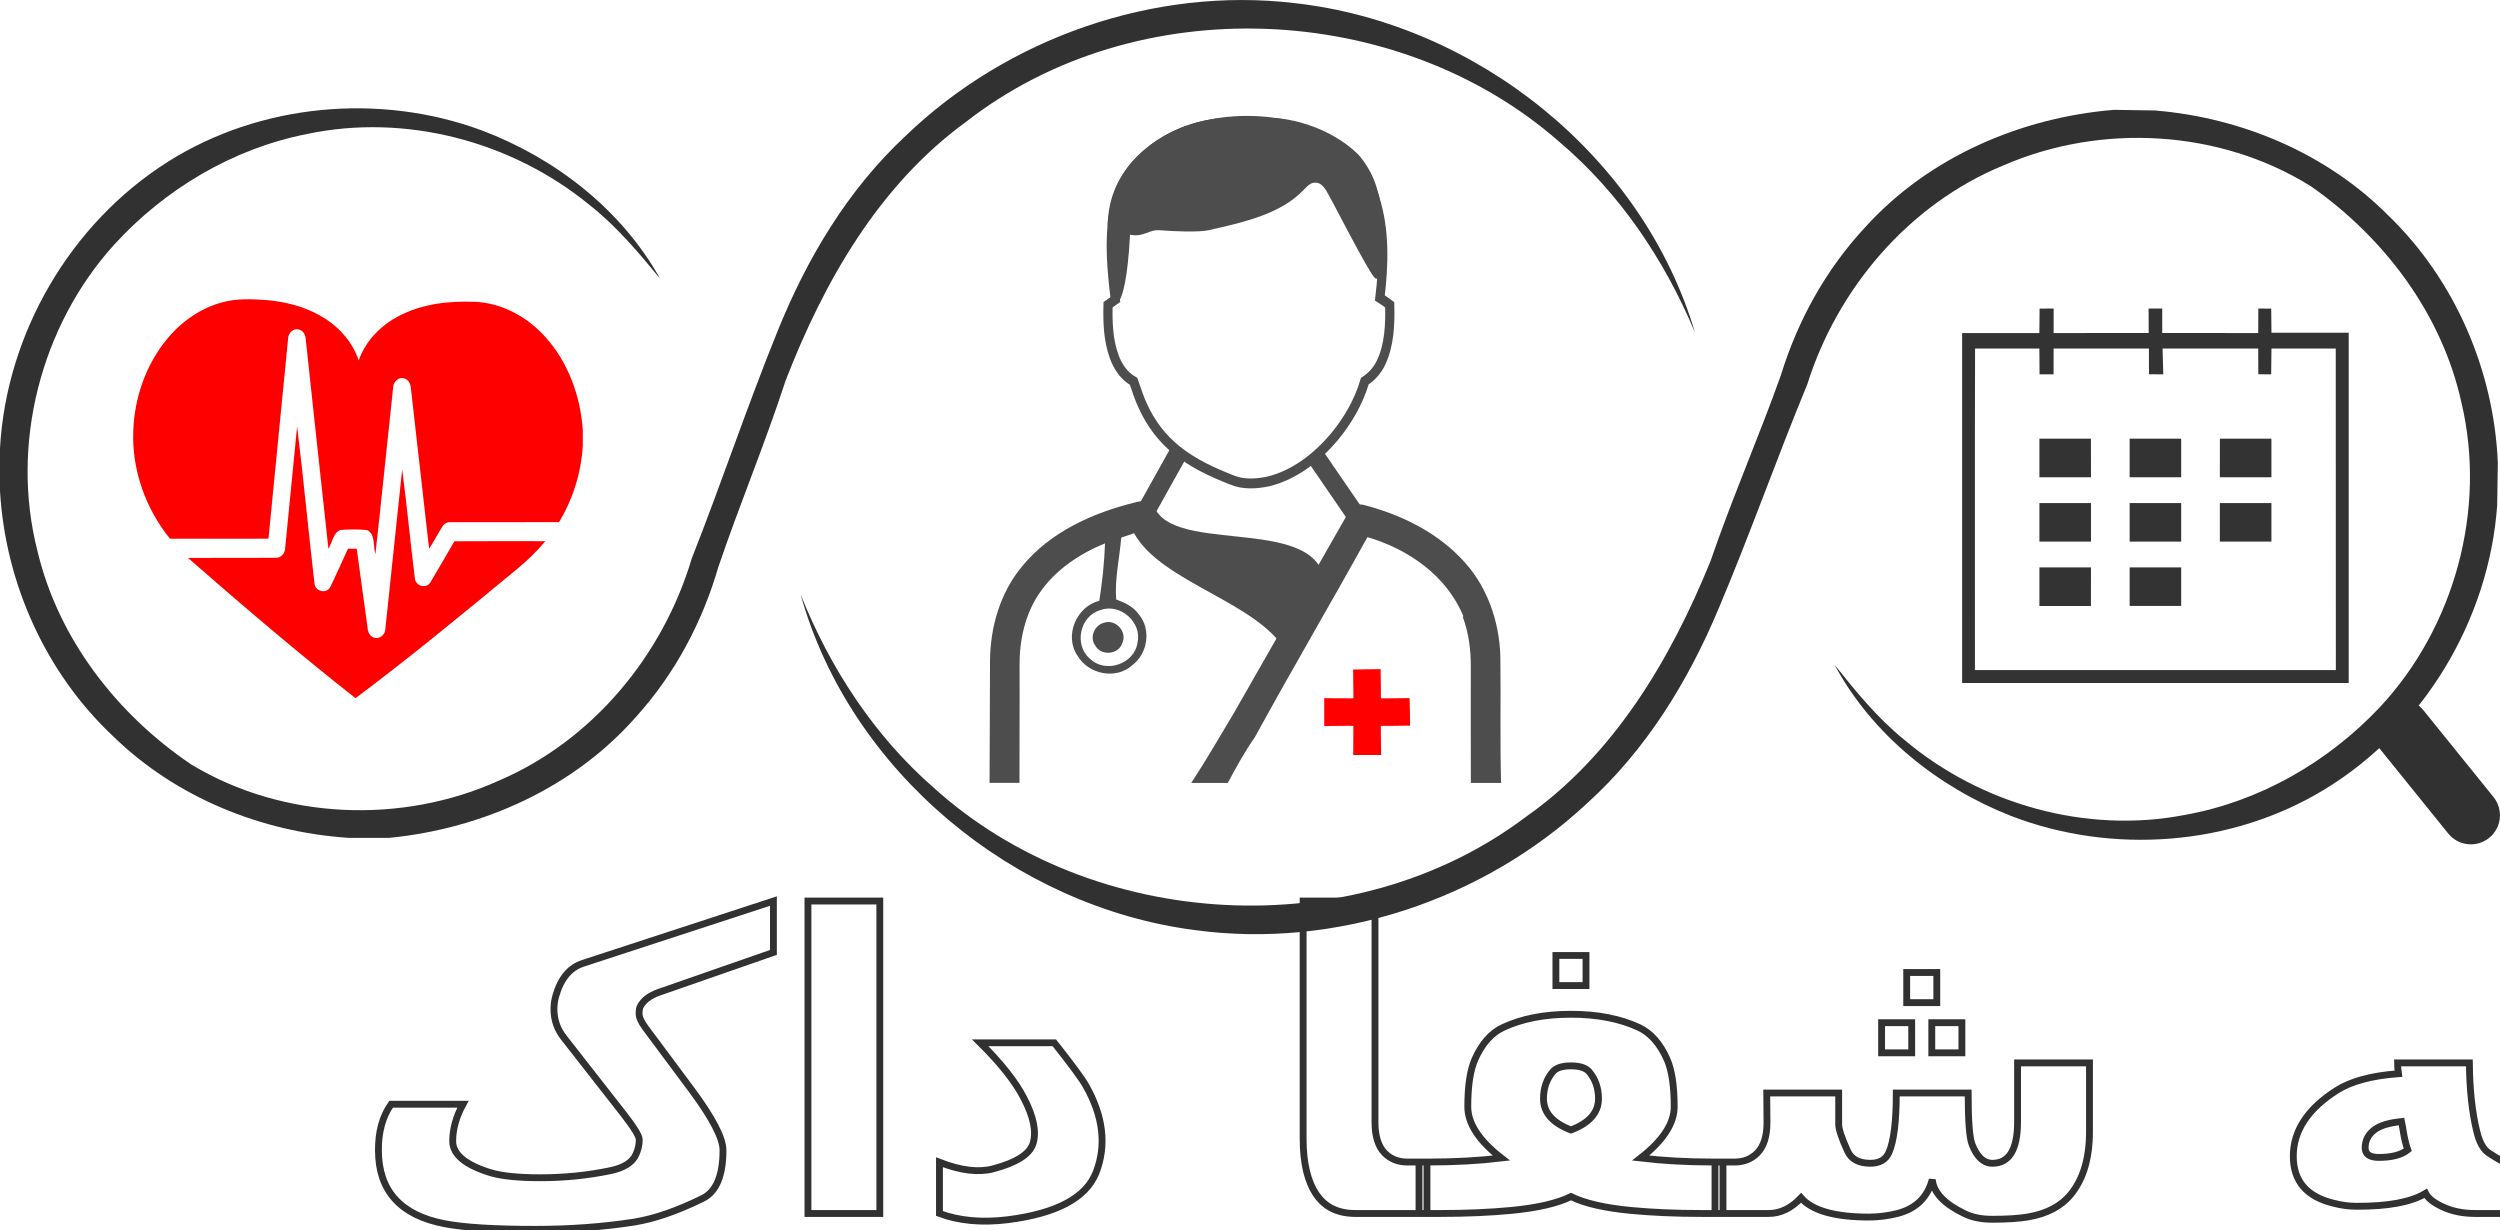
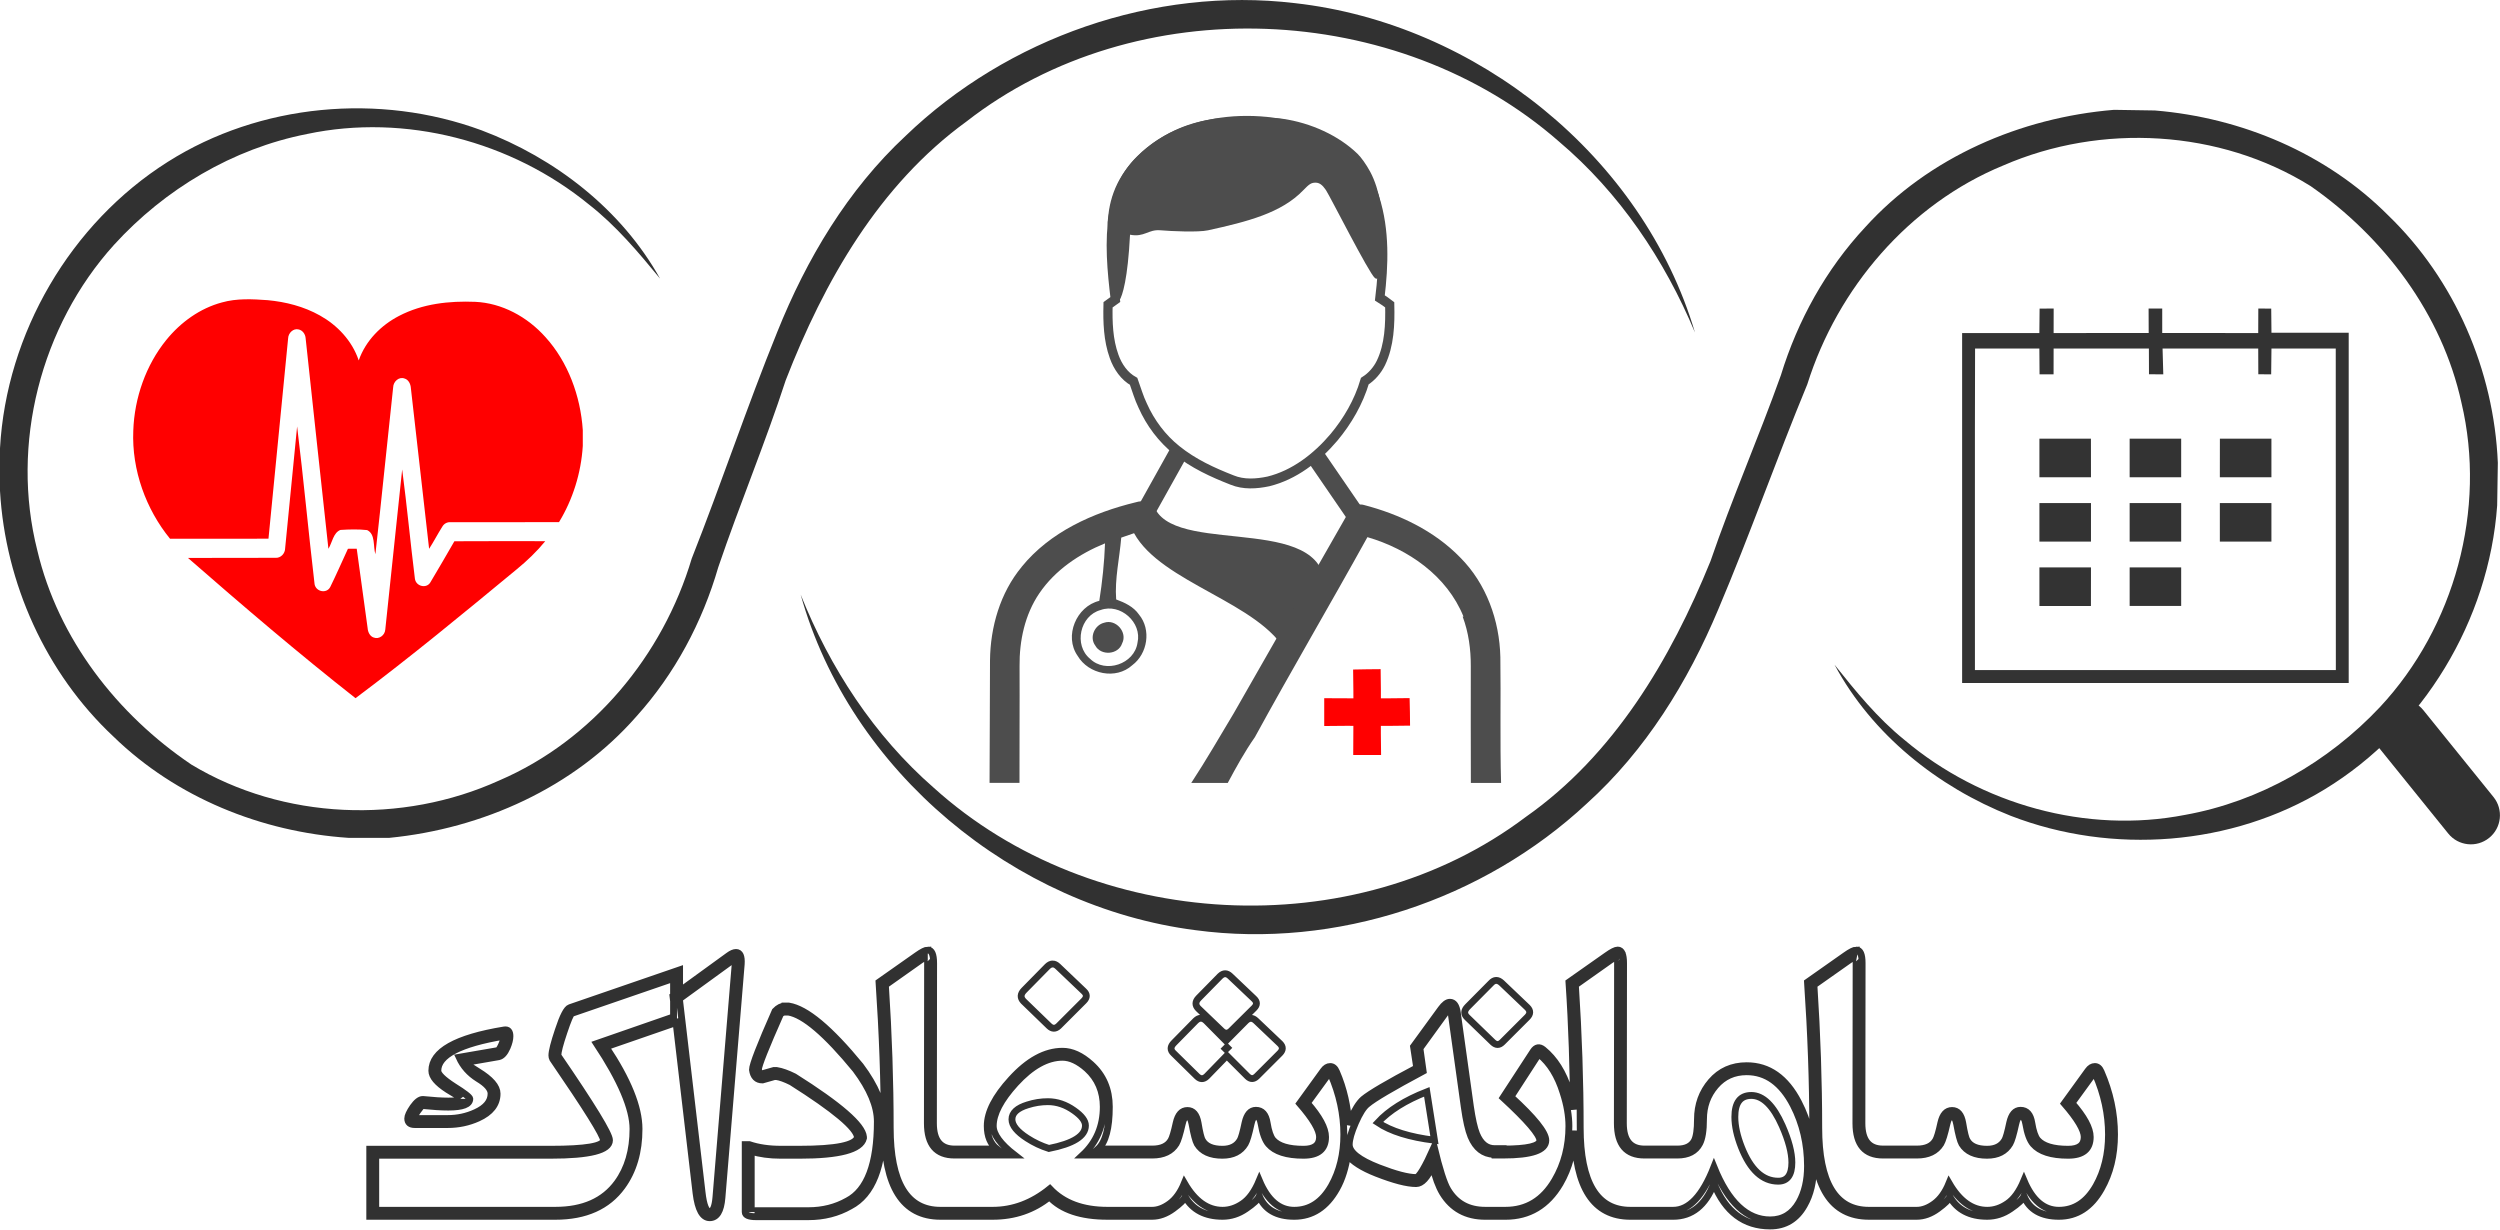
<svg xmlns="http://www.w3.org/2000/svg" id="svg4421" height="69.328mm" viewBox="0 0 499.622 245.65" width="141mm" version="1.1">
-   <g id="g4356">
-     <g id="g19" fill="#4d4d4d" transform="translate(-10.189 -12.394)">
+   <g id="g3431">
+     <g id="g19" fill="#4d4d4d" transform="translate(-10.189,-12.394)">
      <path id="path4271" d="m214.36 125.68c5.671-6.983 14.25-10.83 22.808-12.909 1.491-0.483 3.305-0.095 3.965 1.458 5.082 9.325 35.772 0.319 33.753 17.148 0.028 0.353-12.248 17.525-12.228 17.872-1.104 1.792 5.977-8.008 4.707-6.317-5.265-10.107-25.052-13.989-30.535-23.983-0.856 0.299-1.712 0.591-2.562 0.885-0.336 4.11-1.323 8.22-1.016 12.353 1.733 0.639 3.484 1.452 4.569 3.029 2.486 3.005 1.72 7.832-1.364 10.125-3.242 2.939-8.729 1.81-10.906-1.882-2.766-3.936-0.247-9.898 4.333-10.991 0.597-3.8 1.003-7.641 1.142-11.488-5.145 2.091-9.979 5.341-13.133 9.988-2.893 4.253-3.997 9.475-3.946 14.558 0.042 7.772-0.034 15.549-0.014 23.321h-5.982c0.014-8.166 0.082-16.326 0.089-24.492 0.076-6.679 2.03-13.477 6.331-18.674m15.779 8.62c-4.143 1.105-5.424 7.031-2.112 9.749 3.064 3.005 8.875 1.051 9.478-3.208 0.959-4.062-3.452-7.968-7.366-6.541z" />
      <path id="path4273" d="m279.3 115.46c0.67-1.224 1.84-2.604 3.42-2.163 7.125 1.846 14.097 5.162 19.281 10.496 5.222 5.226 7.873 12.604 8.032 19.922 0.12 8.375-0.09 16.756 0.146 25.137h-6.04c0-7.772-0.049-15.549-0.014-23.321 0.014-3.363-0.438-6.756-1.624-9.91h0.165c-3.28-8.125-11.014-13.494-19.198-15.884-7.404 13.381-15.156 26.565-22.497 39.981-2.036 2.915-3.743 6.01-5.412 9.134h-7.296c2.982-4.546 5.691-9.259 8.489-13.918 7.511-13.16 15.049-26.308 22.547-39.474z" />
      <path id="path4275" d="m230.86 136.84c2.334-0.801 4.714 1.917 3.59 4.115-0.743 2.312-4.263 2.551-5.38 0.437-1.218-1.637-0.127-4.104 1.79-4.552z" />
    </g>
    <path id="path4277" fill="#f00" d="m264.63 139.53c5.691 0.038 11.385 0.07 17.079-0.019 0.062 1.834 0.069 3.668 0.09 5.502-5.716 0.125-11.439-0.025-17.155 0.076 0.01-1.852 0.01-3.71 0-5.561z" />
    <path id="path4303" fill="#f00" d="m270.44 150.88c0.042-5.693 0.082-11.386-0.021-17.079 1.834-0.051 3.667-0.057 5.5-0.076 0.127 5.717-0.028 11.44 0.09 17.156-1.853-0.007-3.711-0.007-5.565 0z" />
    <rect id="rect4372" transform="matrix(.7779 -.62838 .62838 .7779 0 0)" ry="5.81" height="33.931" width="11.62" y="408.92" x="275.94" fill="#313131" />
    <g id="g4374" fill="#f00" transform="matrix(.30712 0 0 .33426 25.869 49.951)">
      <path id="path4376" d="m60.15 31.38c9.73-2.53 19.9-2.02 29.84-1.36 11.72 1.02 23.45 3.74 33.96 9.16 11.13 5.7 20.89 14.94 25.25 26.87 4.56-12.01 14.74-21.13 26.15-26.58 15.37-7.39 32.81-9.08 49.66-8.46 17.27 0.72 33.81 8.83 45.77 21.17 14.52 14.76 22.75 35.02 24.22 55.55v9.45c-1.09 16.21-6.51 32-15.47 45.54-23.53 0.09-47.05 0.01-70.58 0.04-2.16-0.16-4.27 0.86-5.4 2.72-2.97 4.32-5.54 8.91-8.55 13.2-3.95-31.97-7.89-63.95-11.85-95.92-0.14-2.56-1.52-5.24-4.18-5.91-3.49-1.23-7.27 1.73-7.37 5.32-3.93 33.24-7.5 66.53-11.56 99.75-1.57-4.76 0.16-12.03-5.37-14.44-5.75-0.58-11.63-0.43-17.39-0.09-4.66 1.69-5.32 7.53-7.8 11.28-5.09-41.91-9.82-83.86-14.82-125.78-0.15-2.59-2.07-4.96-4.68-5.39-3.31-0.74-6.62 2.08-6.73 5.4-4.3 39.9-8.57 79.81-12.78 119.72-21.36 0.09-42.71 0.02-64.06 0.03-15.59-17.57-24.99-40.96-23.91-64.6 0.73-19.76 8.3-39.25 21.36-54.11 9.54-10.84 22.2-19.1 36.29-22.56z" />
      <path id="path4378" d="m101.32 178.28c2.62-24.25 5.13-48.52 7.79-72.76 4.21 31.4 7.35 62.95 11.37 94.37 0.97 4.56 7.9 5.73 10.19 1.61 4.03-7.51 7.67-15.24 11.51-22.85 1.91-0.01 3.81-0.02 5.72-0.02 2.32 15.83 4.76 31.63 7.09 47.45 0.17 2.43 1.54 4.97 4.02 5.66 3.29 1.18 7.21-1.28 7.47-4.78 3.69-31.9 7.27-63.82 10.99-95.72 3.11 21.71 5.33 43.54 8.28 65.26 0.61 4.62 7.47 6.16 10.02 2.31 5.33-8.15 10.48-16.42 15.68-24.65 19.71-0.13 39.42-0.04 59.13-0.05-5.57 6.25-11.87 11.78-18.55 16.8-34.57 26.23-69.15 52.48-104.92 77.07-37.18-26.83-73.25-55.16-109.01-83.84 18.98-0.14 37.98 0.03 56.96-0.08 3.29 0.22 6.26-2.47 6.26-5.78z" />
    </g>
-     <text id="text4380" font-size="54.792px" font-family="sans-serif" style="word-spacing:0px;letter-spacing:0px" line-height="125%" stroke="#313131" y="242.509" x="70.409" stroke-width="1.306px" xml:space="preserve" fill="none">
-       <tspan id="tspan4382" stroke-width="1.37px" font-family="'A EntezareZohoor 3 **'" font-size="82.187px" stroke="#313131" y="242.509" x="70.409" font-weight="bold" fill="none">سامانه شفا داک</tspan>
-     </text>
+     <g id="text4380" stroke-width="1.306px" stroke="#313131" fill="none">
+       <path id="path3429" d="m185.42 189.86c-0.428 0-1.149 0.362-2.166 1.084l-7.584 5.338c0.696 10.273 1.043 19.958 1.043 29.055 0 11.825 3.745 17.736 11.236 17.736h2.969 3.773 1.484 2.207c4.361 0 8.147-1.298 11.357-3.893 2.435 2.595 6.3 3.893 11.598 3.893h1.443 3.732 2.769 0.963c1.418 0 2.824-0.507 4.215-1.523s2.192-1.807 2.406-2.369c1.498 2.595 3.987 3.893 7.465 3.893 1.659 0 3.224-0.507 4.695-1.523 1.498-1.017 2.381-1.846 2.648-2.488 1.124 2.675 3.451 4.012 6.982 4.012 3.585 0 6.409-1.833 8.469-5.498 1.147-2.017 1.784-4.327 2.186-6.773 0.995 1.301 2.863 2.534 5.799 3.684 3.478 1.364 6.114 2.047 7.906 2.047 1.124 0 2.221-1.189 3.291-3.57 0.535 2.301 1.203 4.119 2.006 5.457 1.899 3.103 4.736 4.654 8.508 4.654h1.404 1.525 1.123c4.709 0 8.348-2.18 10.916-6.541 1.836-3.151 2.73-6.709 2.863-10.596 0.142 11.373 3.837 17.137 11.184 17.137h2.969 3.973 1.285 0.32c3.719 0 6.434-2.18 8.146-6.541 2.301 5.645 6.046 8.469 11.236 8.469 2.996 0 5.271-1.379 6.822-4.135 1.231-2.14 1.846-4.748 1.846-7.824 0-4.655-1.003-8.909-3.01-12.762-2.515-4.869-5.966-7.305-10.354-7.305-2.916 0-5.284 1.056-7.104 3.17s-2.728 4.629-2.728 7.545c0 2.033-0.2 3.451-0.602 4.254-0.589 1.124-1.727 1.685-3.412 1.685h-1.324-1.324-3.772-0.16c-2.809 0-4.215-1.712-4.215-5.137l0.041-32.023c0-1.739-0.388-2.609-1.164-2.609-0.428 0-1.149 0.362-2.166 1.084l-7.586 5.338c0.61 9.003 0.839 17.364 0.914 25.463-0.2-1.219-0.5-2.481-0.914-3.793-1.124-3.585-2.836-6.313-5.137-8.186-0.776-0.615-1.444-0.497-2.006 0.359l-6.019 9.23c4.896 4.521 7.344 7.372 7.344 8.549 0 1.15-2.448 1.725-7.344 1.725h-0.398l0.037-0.08h-1.324c-1.605-0-2.809-0.977-3.611-2.93-0.455-1.124-0.87-2.969-1.244-5.537l-2.609-18.701c-0.187-1.391-0.682-2.086-1.484-2.086-0.535 0-1.123 0.441-1.766 1.324l-5.498 7.543 0.643 4.254c-5.725 3.023-9.285 5.111-10.676 6.262-0.856 0.749-1.739 2.153-2.648 4.213-0.165 0.375-0.113 0.537-0.248 0.883-0.235-3.575-0.966-7.114-2.481-10.594-0.294-0.696-0.709-1.045-1.244-1.045-0.508 0-0.962 0.282-1.363 0.844l-4.736 6.541c2.649 3.05 3.973 5.283 3.973 6.701 0 1.632-1.071 2.449-3.211 2.449-2.996 0-5.029-0.615-6.1-1.846-0.508-0.615-0.897-1.753-1.164-3.412-0.268-1.685-1.015-2.527-2.246-2.527-1.07 0-1.793 0.83-2.168 2.488-0.401 1.926-0.734 3.103-1.002 3.531-0.696 1.177-1.873 1.766-3.531 1.766-1.98 0-3.306-0.576-3.975-1.727-0.268-0.401-0.562-1.578-0.883-3.531-0.294-1.659-1.003-2.488-2.127-2.488-1.124 0-1.871 0.83-2.246 2.488-0.401 1.846-0.749 3.011-1.043 3.492-0.669 1.15-1.913 1.725-3.732 1.725h-1.125-3.49-2.891-3.33c1.498-1.364 2.248-4.174 2.248-8.428 0-3.478-1.218-6.314-3.652-8.508-1.926-1.739-3.826-2.607-5.699-2.607-3.451 0-6.876 1.872-10.273 5.617-3.184 3.478-4.775 6.582-4.775 9.311 0 2.06 0.644 3.599 1.928 4.615h-3.211-1.285-3.812-0.16c-2.809 0-4.213-1.712-4.213-5.137l0.039-32.023c0-1.739-0.388-2.609-1.164-2.609zm185.56 0c-0.428 0-1.151 0.362-2.168 1.084l-7.584 5.338c0.696 10.273 1.043 19.958 1.043 29.055 0 11.825 3.745 17.736 11.236 17.736h2.971 2.809 2.447 1.324c1.418 0 2.824-0.507 4.215-1.523 1.391-1.017 2.192-1.807 2.406-2.369 1.498 2.595 3.987 3.893 7.465 3.893 1.659 0 3.224-0.507 4.695-1.523 1.498-1.017 2.381-1.846 2.648-2.488 1.124 2.675 3.451 4.012 6.982 4.012 3.585 0 6.409-1.833 8.469-5.498 1.766-3.103 2.648-6.714 2.648-10.834 0-4.254-0.897-8.441-2.689-12.561-0.294-0.696-0.709-1.045-1.244-1.045-0.508 0-0.962 0.282-1.363 0.844l-4.736 6.541c2.649 3.05 3.973 5.283 3.973 6.701 0 1.632-1.071 2.449-3.211 2.449-2.996 0-5.029-0.615-6.1-1.846-0.508-0.615-0.897-1.753-1.164-3.412-0.268-1.685-1.015-2.527-2.246-2.527-1.07 0-1.793 0.83-2.168 2.488-0.401 1.926-0.734 3.103-1.002 3.531-0.696 1.177-1.873 1.766-3.531 1.766-1.98 0-3.306-0.576-3.975-1.727-0.268-0.401-0.562-1.578-0.883-3.531-0.294-1.659-1.003-2.488-2.127-2.488-1.124 0-1.871 0.83-2.246 2.488-0.401 1.846-0.749 3.011-1.043 3.492-0.669 1.15-1.913 1.725-3.732 1.725h-1.525-3.051-2.045-0.162c-2.809 0-4.213-1.712-4.213-5.137l0.039-32.023c0-1.739-0.386-2.609-1.162-2.609zm-223.89 0.482c-0.401 0-0.896 0.215-1.484 0.643l-9.791 7.106v-4.258l-21.912 7.545c-0.642 0.214-1.419 1.712-2.328 4.494-0.856 2.542-1.283 4.227-1.283 5.057 0 0.241 0.053 0.47 0.16 0.684 6.769 9.872 10.152 15.289 10.152 16.252 0 1.204-3.531 1.807-10.594 1.807h-3.131-0.359-24.801-0.281-7.545v13.402h7.305 0.521 24.801 0.602 3.852c6.02 0 10.474-1.992 13.363-5.979 2.247-3.077 3.371-6.904 3.371-11.479 0-4.334-2.207-9.804-6.621-16.412l14.025-4.854 3.994 34.107c0.401 3.264 1.311 4.896 2.728 4.896s2.233-1.336 2.447-4.012l3.853-46.672c0.107-1.552-0.242-2.328-1.045-2.328zm38.324 0.723c-0.027 0-0.039 0.468-0.039 1.404l-0.041 32.023c0 4.227 1.806 6.342 5.418 6.342h0.16 4.375 0.723 6.742c-2.836-2.194-4.254-4.135-4.254-5.82 0-2.408 1.484-5.244 4.453-8.508 3.184-3.478 6.314-5.217 9.391-5.217 1.552 0 3.184 0.762 4.896 2.287 2.167 1.98 3.25 4.522 3.25 7.625 0 3.879-1.363 7.091-4.092 9.633h6.379 4.014 2.367 1.125c2.247 0 3.839-0.764 4.775-2.289 0.348-0.589 0.748-1.886 1.203-3.893 0.214-1.017 0.561-1.523 1.043-1.523 0.428 0 0.737 0.507 0.924 1.523 0.375 2.06 0.722 3.372 1.043 3.934 0.936 1.525 2.61 2.287 5.018 2.287 2.14 0 3.665-0.776 4.574-2.328 0.321-0.535 0.709-1.845 1.164-3.932 0.214-1.017 0.535-1.525 0.963-1.525 0.535 0 0.882 0.494 1.043 1.484 0.321 1.926 0.816 3.279 1.484 4.055 1.284 1.498 3.611 2.246 6.982 2.246 2.943 0 4.416-1.218 4.416-3.652-0-1.739-1.218-3.999-3.652-6.781l4.174-5.738c0.187-0.241 0.32-0.361 0.4-0.361l0.121 0.32c1.739 3.959 2.607 7.987 2.607 12.08 0 3.906-0.83 7.331-2.488 10.273-1.846 3.237-4.32 4.856-7.424 4.856-2.996 0-5.324-1.98-6.982-5.939-0.91 2.194-2.019 3.732-3.33 4.615-1.284 0.883-2.623 1.324-4.014 1.324-2.996 0-5.538-1.806-7.625-5.418-0.749 1.846-1.726 3.211-2.93 4.094-1.204 0.883-2.381 1.324-3.531 1.324h-0.963-1.967-4.535-1.443c-4.976 0-8.816-1.432-11.518-4.295-3.531 2.863-7.344 4.295-11.438 4.295h-2.207-0.924-4.334-2.969c-6.688 0-10.033-5.511-10.033-16.533 0-9.096-0.321-18.595-0.963-28.494l6.982-4.936c0.803-0.562 1.297-0.842 1.484-0.842zm137.89 0c-0.027 0-0.039 0.468-0.039 1.404l-0.041 32.023c0 4.227 1.806 6.342 5.418 6.342h0.16 4.334 0.762 1.324c2.167 0 3.652-0.776 4.455-2.328 0.508-0.963 0.764-2.569 0.764-4.816 0-2.595 0.801-4.828 2.406-6.701s3.679-2.809 6.221-2.809c3.906 0 7.01 2.219 9.311 6.66 1.899 3.692 2.85 7.76 2.85 12.201 0 2.863-0.562 5.284-1.686 7.264-1.338 2.328-3.264 3.49-5.779 3.49-4.655 0-8.4-3.518-11.236-10.555-2.247 5.752-4.963 8.629-8.146 8.629h-0.32-1.004-4.254-2.969c-6.688 0-10.033-5.511-10.033-16.533 0-9.096-0.321-18.595-0.963-28.494l6.982-4.936c0.803-0.562 1.297-0.842 1.484-0.842zm47.676 0c-0.027 0-0.041 0.468-0.041 1.404l-0.039 32.023c0 4.227 1.804 6.342 5.416 6.342h0.162 3.129 1.967 1.525c2.247 0 3.839-0.764 4.775-2.289 0.348-0.589 0.748-1.886 1.203-3.893 0.214-1.017 0.561-1.523 1.043-1.523 0.428 0 0.737 0.507 0.924 1.523 0.375 2.06 0.722 3.372 1.043 3.934 0.936 1.525 2.61 2.287 5.018 2.287 2.14 0 3.665-0.776 4.574-2.328 0.321-0.535 0.709-1.845 1.164-3.932 0.214-1.017 0.535-1.525 0.963-1.525 0.535 0 0.882 0.494 1.043 1.484 0.321 1.926 0.816 3.279 1.484 4.055 1.284 1.498 3.611 2.246 6.982 2.246 2.943 0 4.416-1.218 4.416-3.652 0-1.739-1.218-3.999-3.652-6.781l4.174-5.738c0.187-0.241 0.32-0.361 0.4-0.361l0.121 0.32c1.739 3.959 2.607 7.987 2.607 12.08 0 3.906-0.83 7.331-2.488 10.273-1.846 3.237-4.32 4.856-7.424 4.856-2.996 0-5.324-1.98-6.982-5.939-0.91 2.194-2.019 3.732-3.33 4.615-1.284 0.883-2.623 1.324-4.014 1.324-2.996 0-5.538-1.806-7.625-5.418-0.749 1.846-1.726 3.211-2.93 4.094-1.204 0.883-2.381 1.324-3.531 1.324h-1.324-2.127-3.129-2.971c-6.688 0-10.033-5.511-10.033-16.533 0-9.096-0.321-18.595-0.963-28.494l7-4.93c0.803-0.562 1.299-0.842 1.486-0.842zm-223.89 0.48c-0.053 0-0.107 0.349-0.16 1.045l-3.852 46.67c-0.161 1.926-0.575 2.891-1.244 2.891-0.722 0-1.231-1.285-1.525-3.853l-4.494-38.336v-0.379l10.514-7.635c0.375-0.268 0.628-0.402 0.762-0.402zm63.287 1.103c-0.348 0-0.697 0.168-1.045 0.502l-4.695 4.775c-0.722 0.749-0.749 1.472-0.08 2.168l5.098 4.936c0.642 0.615 1.284 0.615 1.926 0l5.016-5.016c0.669-0.669 0.669-1.312 0-1.928l-5.176-4.936c-0.348-0.334-0.695-0.502-1.043-0.502zm34.471 1.947c-0.334 0-0.668 0.159-1.002 0.48l-4.295 4.375c-0.696 0.722-0.722 1.417-0.08 2.086l4.695 4.496c0.615 0.589 1.23 0.589 1.846 0l4.615-4.576c0.642-0.642 0.628-1.269-0.041-1.885l-4.734-4.496c-0.334-0.321-0.669-0.48-1.004-0.48zm-110.24 0.922v3.447l-0.119 0.086 0.119 1.018v3.154l-15.369 5.338c4.842 7.304 7.264 12.99 7.264 17.057 0 4.307-1.044 7.891-3.131 10.754-2.675 3.665-6.809 5.498-12.4 5.498h-3.852-0.602-24.801-0.521-6.102v-10.996h6.342 0.281 24.801 0.359 3.131c7.866 0 11.799-1.003 11.799-3.01 0-1.231-3.439-6.862-10.314-16.895v-0.041c0-0.722 0.402-2.273 1.205-4.654 0.803-2.408 1.338-3.664 1.605-3.772l20.305-6.984zm164.4 0.412c-0.354 0.007-0.699 0.192-1.033 0.553l-4.654 4.695c-0.776 0.776-0.802 1.497-0.08 2.166l5.096 4.936c0.642 0.615 1.271 0.615 1.887 0l4.977-4.975c0.669-0.669 0.681-1.325 0.039-1.967l-5.137-4.896c-0.375-0.348-0.739-0.518-1.094-0.512zm-142.13 5.127c-0.669 0-1.325 0.335-1.967 1.004-3.023 6.849-4.535 10.754-4.535 11.717 0.187 1.364 0.855 2.047 2.006 2.047l2.408-0.682h0.361c0.776 0.107 1.779 0.469 3.01 1.084 8.668 5.484 13.069 9.175 13.203 11.074-0.401 1.579-4.267 2.369-11.598 2.369h-3.732c-2.381 0-4.482-0.308-6.301-0.924h-0.803v13.484c0 0.615 0.723 0.922 2.168 0.922h10.475c3.077 0 5.858-0.709 8.346-2.127 4.414-2.301 6.623-7.932 6.623-16.895 0-3.344-1.526-7.049-4.576-11.115-6.073-7.411-10.848-11.397-14.326-11.959h-0.762zm132.87 0.441c0.107 0 0.201 0.347 0.281 1.043l2.607 18.701c0.375 2.675 0.816 4.629 1.324 5.859 0.983 2.355 2.52 3.513 4.555 3.59l0.06 0.143h1.807c5.699 0 8.547-0.977 8.547-2.93 0-1.552-2.327-4.455-6.982-8.709l5.459-8.428c0.08-0.107 0.16-0.119 0.24-0.039 2.114 1.712 3.691 4.254 4.734 7.625 0.776 2.381 1.164 4.614 1.164 6.701 0 4.04-0.936 7.65-2.809 10.834-2.328 3.986-5.619 5.981-9.873 5.981h-1.564-0.682-1.807c-3.344 0-5.831-1.365-7.463-4.094-0.749-1.231-1.66-4.067-2.731-8.508-1.819 4.04-3.023 6.061-3.611 6.061-1.632 0-4.133-0.656-7.504-1.967-3.906-1.525-5.859-3.063-5.859-4.615 0-1.017 0.415-2.474 1.244-4.373 0.829-1.899 1.618-3.144 2.367-3.732 1.284-1.097 5.003-3.291 11.156-6.582l-0.641-4.574 5.176-7.144c0.428-0.562 0.696-0.842 0.803-0.842zm-132.87 0.762h0.682c3.103 0.508 7.584 4.335 13.443 11.479 2.889 3.853 4.334 7.316 4.334 10.393 0 8.481-1.992 13.765-5.979 15.852-2.328 1.311-4.923 1.967-7.785 1.967h-10.475c-0.642 0-0.963 0.094-0.963 0.281v-12.148c1.705 0.505 3.645 0.791 5.898 0.791h3.732c7.973 0 12.241-1.136 12.803-3.41v-0.242c-0.187-2.328-4.803-6.341-13.846-12.039-1.338-0.669-2.502-1.084-3.492-1.244h-0.602l-2.408 0.684c-0.348 0-0.56-0.308-0.641-0.924 0-0.749 1.457-4.415 4.373-10.996 0.268-0.294 0.576-0.441 0.924-0.441zm83.12 1.23c-0.348 0-0.695 0.168-1.043 0.502l-4.334 4.414c-0.749 0.749-0.776 1.444-0.08 2.086l4.695 4.615c0.642 0.615 1.284 0.615 1.926 0l4.014-4.133 4.133 4.133c0.615 0.589 1.23 0.589 1.846 0l4.654-4.654c0.615-0.642 0.615-1.271 0-1.887l-4.814-4.574c-0.669-0.642-1.337-0.642-2.006 0l-3.975 4.012-3.973-4.012c-0.348-0.334-0.695-0.502-1.043-0.502zm-139.25 2.348c-9.631 1.579-14.447 4.294-14.447 8.146 0 1.15 1.056 2.407 3.17 3.772 2.14 1.338 3.211 1.953 3.211 1.846 0 0.294-1.03 0.443-3.09 0.443-1.311 0-3.011-0.108-5.098-0.322-0.589 0-1.242 0.509-1.965 1.525-0.696 1.017-1.045 1.779-1.045 2.287 0 0.803 0.47 1.203 1.406 1.203h6.58c2.14 0 4.161-0.427 6.061-1.283 2.542-1.15 3.812-2.783 3.812-4.896 0-1.391-1.271-2.862-3.812-4.414-2.515-1.579-3.371-2.179-2.568-1.805l6.701-1.164c0.642-0.134 1.204-0.749 1.685-1.846 0.375-0.883 0.562-1.633 0.562-2.248 0-0.963-0.388-1.378-1.164-1.244zm-0.041 1.246c-0 0.455-0.16 1.042-0.48 1.764-0.321 0.722-0.589 1.096-0.803 1.123l-7.666 1.324c0.803 1.766 2.061 3.184 3.773 4.254 1.739 1.043 2.607 2.047 2.607 3.01 0 1.579-1.03 2.837-3.09 3.773-1.739 0.803-3.598 1.203-5.578 1.203h-6.781c0-0.241 0.253-0.735 0.762-1.484 0.535-0.749 0.856-1.123 0.963-1.123 2.087 0.214 3.813 0.32 5.178 0.32 2.863 0 4.293-0.55 4.293-1.647 0-0.321-1.069-1.149-3.209-2.486-2.114-1.364-3.172-2.409-3.172-3.131 0-3.13 4.42-5.427 13.203-6.9zm144.47 2.205 0.121 0.121-0.283 0.279-0.119-0.117 0.281-0.283zm39.969 8.908c-4.307 1.685-7.571 3.733-9.791 6.141 2.595 1.739 6.367 2.916 11.316 3.531l-1.525-9.672zm64.852 0.723c-2.194 0-3.291 1.432-3.291 4.295 0 1.792 0.441 3.811 1.324 6.059 1.792 4.521 4.24 6.783 7.344 6.783 1.819 0 2.728-1.244 2.728-3.732 0-1.98-0.642-4.428-1.926-7.344-1.792-4.04-3.852-6.061-6.18-6.061zm-140.58 1.244c-1.364 0-2.715 0.215-4.053 0.643-2.087 0.642-3.129 1.605-3.129 2.889 0 1.204 1.016 2.462 3.049 3.773 1.364 0.883 2.809 1.565 4.334 2.047 4.869-0.963 7.305-2.489 7.305-4.576 0-0.936-0.762-1.94-2.287-3.01-1.659-1.177-3.4-1.766-5.219-1.766z" stroke="#313131" stroke-width="1.37px" fill="none" />
+     </g>
    <g id="g4384" fill="#313131" transform="matrix(1.25,0,0,1.25,6e-5,-7.5615)">
      <path id="path4386" fill="#313131" d="m144.78 27.78c16.3-15.69 39.74-23.91 62.26-21.23 29.02 3.26 55.61 24.49 63.95 52.66-4.87-11.64-12.08-22.37-21.75-30.54-25.78-22.59-67.56-24.37-94.73-3.19-13.96 10.13-22.76 25.56-28.89 41.36-3.28 10.07-7.37 19.85-10.78 29.88-2.55 8.81-6.96 17.08-13.12 23.9-9.97 11.36-24.56 17.91-39.47 19.38h-6.55c-13.89-0.93-27.53-6.43-37.56-16.19-10.82-10.13-17.29-24.52-18.14-39.28v-6.82c1.02-18.37 11.27-35.96 26.83-45.79 14.74-9.33 33.84-11.06 50.16-5.04 11.76 4.43 22.37 12.65 28.54 23.71-3.47-4.22-7.02-8.45-11.36-11.84-12.39-10.13-29.36-14.61-45.08-11.28-11.87 2.33-22.74 8.81-30.86 17.72-11.73 12.97-16.58 31.89-12.26 48.87 3.32 14.1 12.75 26.22 24.65 34.24 14.68 8.83 33.66 9.58 49.21 2.52 14.94-6.42 26.16-20 30.76-35.47 4.74-12 8.82-24.25 13.67-36.21 4.68-11.67 11.26-22.74 20.52-31.36z" />
    </g>
    <g id="g4388" fill="#313131" transform="matrix(-1.2498 -.019634 .019634 -1.2498 497.53 198.14)">
      <path id="path4390" fill="#313131" d="m144.78 27.78c16.3-15.69 39.74-23.91 62.26-21.23 29.02 3.26 55.61 24.49 63.95 52.66-4.87-11.64-12.08-22.37-21.75-30.54-25.78-22.59-67.56-24.37-94.73-3.19-13.96 10.13-22.76 25.56-28.89 41.36-3.28 10.07-7.37 19.85-10.78 29.88-2.55 8.81-6.96 17.08-13.12 23.9-9.97 11.36-24.56 17.91-39.47 19.38h-6.55c-13.89-0.93-27.53-6.43-37.56-16.19-10.82-10.13-17.29-24.52-18.14-39.28v-6.82c1.02-18.37 11.27-35.96 26.83-45.79 14.74-9.33 33.84-11.06 50.16-5.04 11.76 4.43 22.37 12.65 28.54 23.71-3.47-4.22-7.02-8.45-11.36-11.84-12.39-10.13-29.36-14.61-45.08-11.28-11.87 2.33-22.74 8.81-30.86 17.72-11.73 12.97-16.58 31.89-12.26 48.87 3.32 14.1 12.75 26.22 24.65 34.24 14.68 8.83 33.66 9.58 49.21 2.52 14.94-6.42 26.16-20 30.76-35.47 4.74-12 8.82-24.25 13.67-36.21 4.68-11.67 11.26-22.74 20.52-31.36z" />
    </g>
-     <g id="g48" fill="none" transform="translate(-10.189 -12.394)" stroke="#4d4d4d">
+     <g id="g48" fill="none" stroke="#4d4d4d" transform="translate(-10.189,-12.394)">
      <path id="path4281" stroke-width="3.705" d="m237.89 116.9 7.719-13.837" />
      <path id="path4281-7" stroke-width="3.705" d="m283.59 118.9-10.29-15" />
      <g id="#3c3c3bff" stroke-width="7.202" transform="matrix(.2554 0 0 .27453 194.45 34.883)">
        <path id="path4308" d="m170.64 34.68c19.66-18.46 46.9-26.54 73.31-28.33 27.28-1.61 55.79 2.98 79.38 17.37 14.6 8.7 25.62 22.83 31.05 38.88 7.93 23.21 7.01 48.33 3.9 72.33 2.66 1.53 5.22 3.23 7.71 5.02 0.36 14.26-0.21 29.28-6.85 42.24-2.89 5.5-7.28 10.15-12.63 13.32-4.84 15.24-13.52 29.06-24.15 40.92-13.72 15.06-31.24 27.5-51.34 32.09-9.34 1.82-19.36 2.47-28.4-1.01-15.21-5.53-30.35-11.98-43.36-21.78-11.36-8.43-20.51-19.72-26.61-32.47-2.92-5.62-4.75-11.69-7.05-17.57-7.27-3.74-12.41-10.64-15.28-18.17-4.63-11.92-5.08-24.96-4.74-37.59 1.89-1.28 3.77-2.57 5.68-3.82-2.7-20.88-4.92-42.23-1.21-63.13 2.52-14.55 9.64-28.33 20.59-38.3z" stroke="#4d4d4d" stroke-width="7.202" fill="none" />
      </g>
    </g>
    <path id="path4276" fill="#4d4d4d" d="m231.89 46.016c-2.419-0.209-3.197 1.453-6.054 0.886-0.452 8.818-1.5 12.197-2.129 13.138-1.191 1.781-2.004-6.848-2.341-15.711l0.128-1.23c0.545-5.281 3.015-9.668 7.554-13.424 3.973-3.289 8.546-5.247 13.954-5.975 2.387-0.322 10.906-0.309 13.233 0.02 5.787 0.817 11.351 3.409 15.074 7.023 0.703 0.683 1.723 2.092 2.514 3.56 3.985 7.403 2.631 20.687 2.852 24.461l-2.357-11.95 1.222-2.465c1.141-2.301 1.509 12.923-0.754 11.221-1.163-0.874-8.997-16.398-9.81-17.599-0.706-1.045-1.317-1.477-2.08-1.47-0.835 0.009-1.224 0.249-2.432 1.508-4.379 4.565-11.176 6.285-19.042 8.014-1.958 0.43-7.375 0.18-9.531-0.007z" />
    <g id="#333333ff" fill="#333" transform="matrix(.96597 0 0 .96597 384.39 54.191)">
      <path id="path4295" d="m24.04 7.74c0.73 0 2.18-0.01 2.91-0.01 0 1.69 0 3.38-0.01 5.07 6.56 0 13.11 0.01 19.67-0.01-0.01-1.68-0.01-3.37-0.02-5.06h2.82v5.06c6.62 0.01 13.24 0.01 19.86 0.01 0.01-1.69 0.01-3.38 0.02-5.07 0.67 0 2 0.01 2.67 0.01 0.01 1.66 0.03 3.33 0.05 4.99 5.33 0.01 10.66 0 15.98 0 0.01 24.16 0.01 48.31 0 72.47h-79.98c-0.01-24.13-0.01-48.27 0-72.4h15.98c0.01-1.69 0.03-3.38 0.05-5.06m-13.35 8.27c-0.07 22.17-0.01 44.34-0.03 66.52 24.89 0.01 49.78 0.01 74.67 0 0-22.18-0.02-44.35-0.02-66.52-4.44-0.01-8.87-0.01-13.3-0.01l-0.06 5.34c-0.67 0-2-0.01-2.66-0.01-0.01-1.78-0.01-3.55-0.02-5.32-6.59-0.01-13.19-0.01-19.79-0.01l0.15 5.34c-0.74 0-2.22-0.01-2.96-0.01-0.01-1.78-0.02-3.55-0.02-5.33h-19.71c0 1.78-0.01 3.56-0.01 5.34h-2.9c-0.02-1.78-0.03-3.56-0.04-5.34-4.43 0-8.87 0-13.3 0.01z" />
      <path id="path4297" d="m24 34.65h10.66c0.01 2.66 0.01 5.32 0.01 7.99h-10.67v-7.99z" />
      <path id="path4299" d="m42.67 34.65c3.55-0.01 7.11-0.01 10.66 0v7.98c-3.55 0.02-7.11 0.02-10.66 0v-7.98z" />
      <path id="path4301" d="m61.33 42.64c0-2.67 0-5.33 0.01-7.99h10.66v7.99h-10.67z" />
      <path id="path4303-0" d="m24 47.97c3.56-0.01 7.11-0.01 10.67 0v7.98c-3.56 0.01-7.11 0.01-10.67 0v-7.98z" />
      <path id="path4305" d="m42.67 47.97c3.55-0.01 7.11-0.01 10.66 0v7.98c-3.55 0.01-7.11 0.01-10.66 0v-7.98z" />
      <path id="path4307" d="m61.33 47.97c3.56-0.01 7.11-0.01 10.67 0v7.98c-3.56 0.01-7.11 0.01-10.67 0v-7.98z" />
      <path id="path4309" d="m24 61.28c3.56 0 7.11 0 10.67 0.01 0 2.66 0 5.32-0.01 7.98h-10.66v-7.99z" />
      <path id="path4311" d="m42.67 61.29c3.55-0.01 7.11-0.02 10.66 0v7.97c-3.55 0.01-7.11 0.01-10.66 0v-7.97z" />
      <path id="path4313" d="m95.74 93c0.06-0.06 0.19-0.19 0.26-0.25v0.25h-0.26z" />
    </g>
  </g>
</svg>
